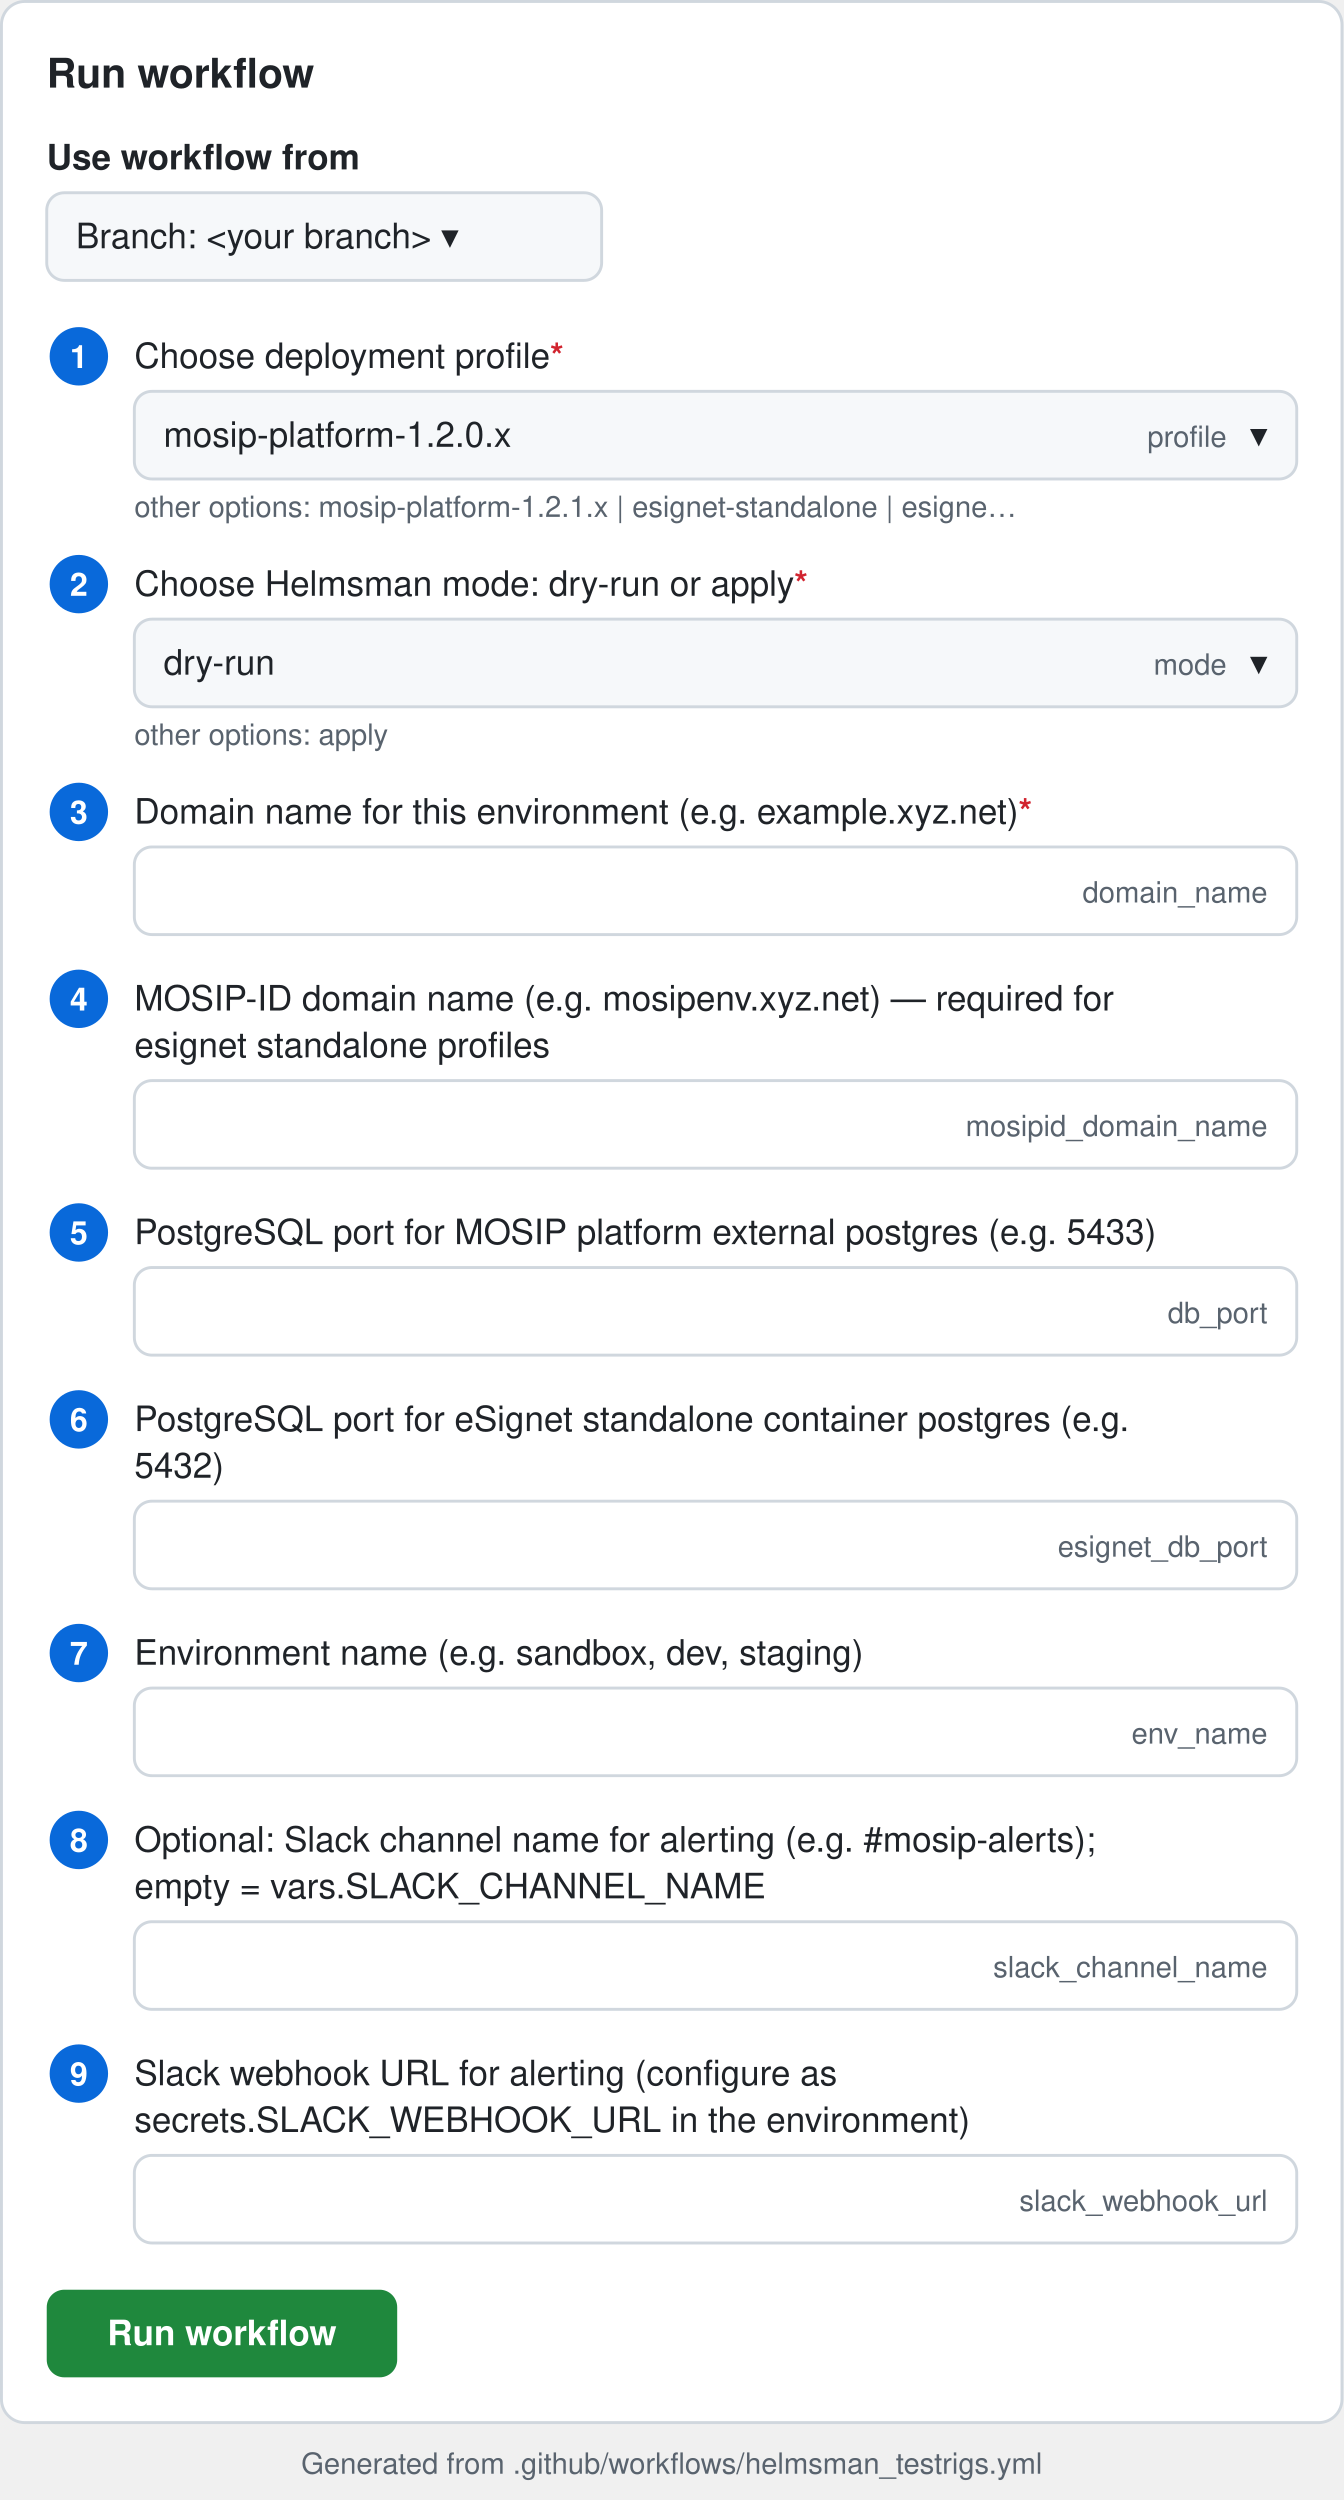
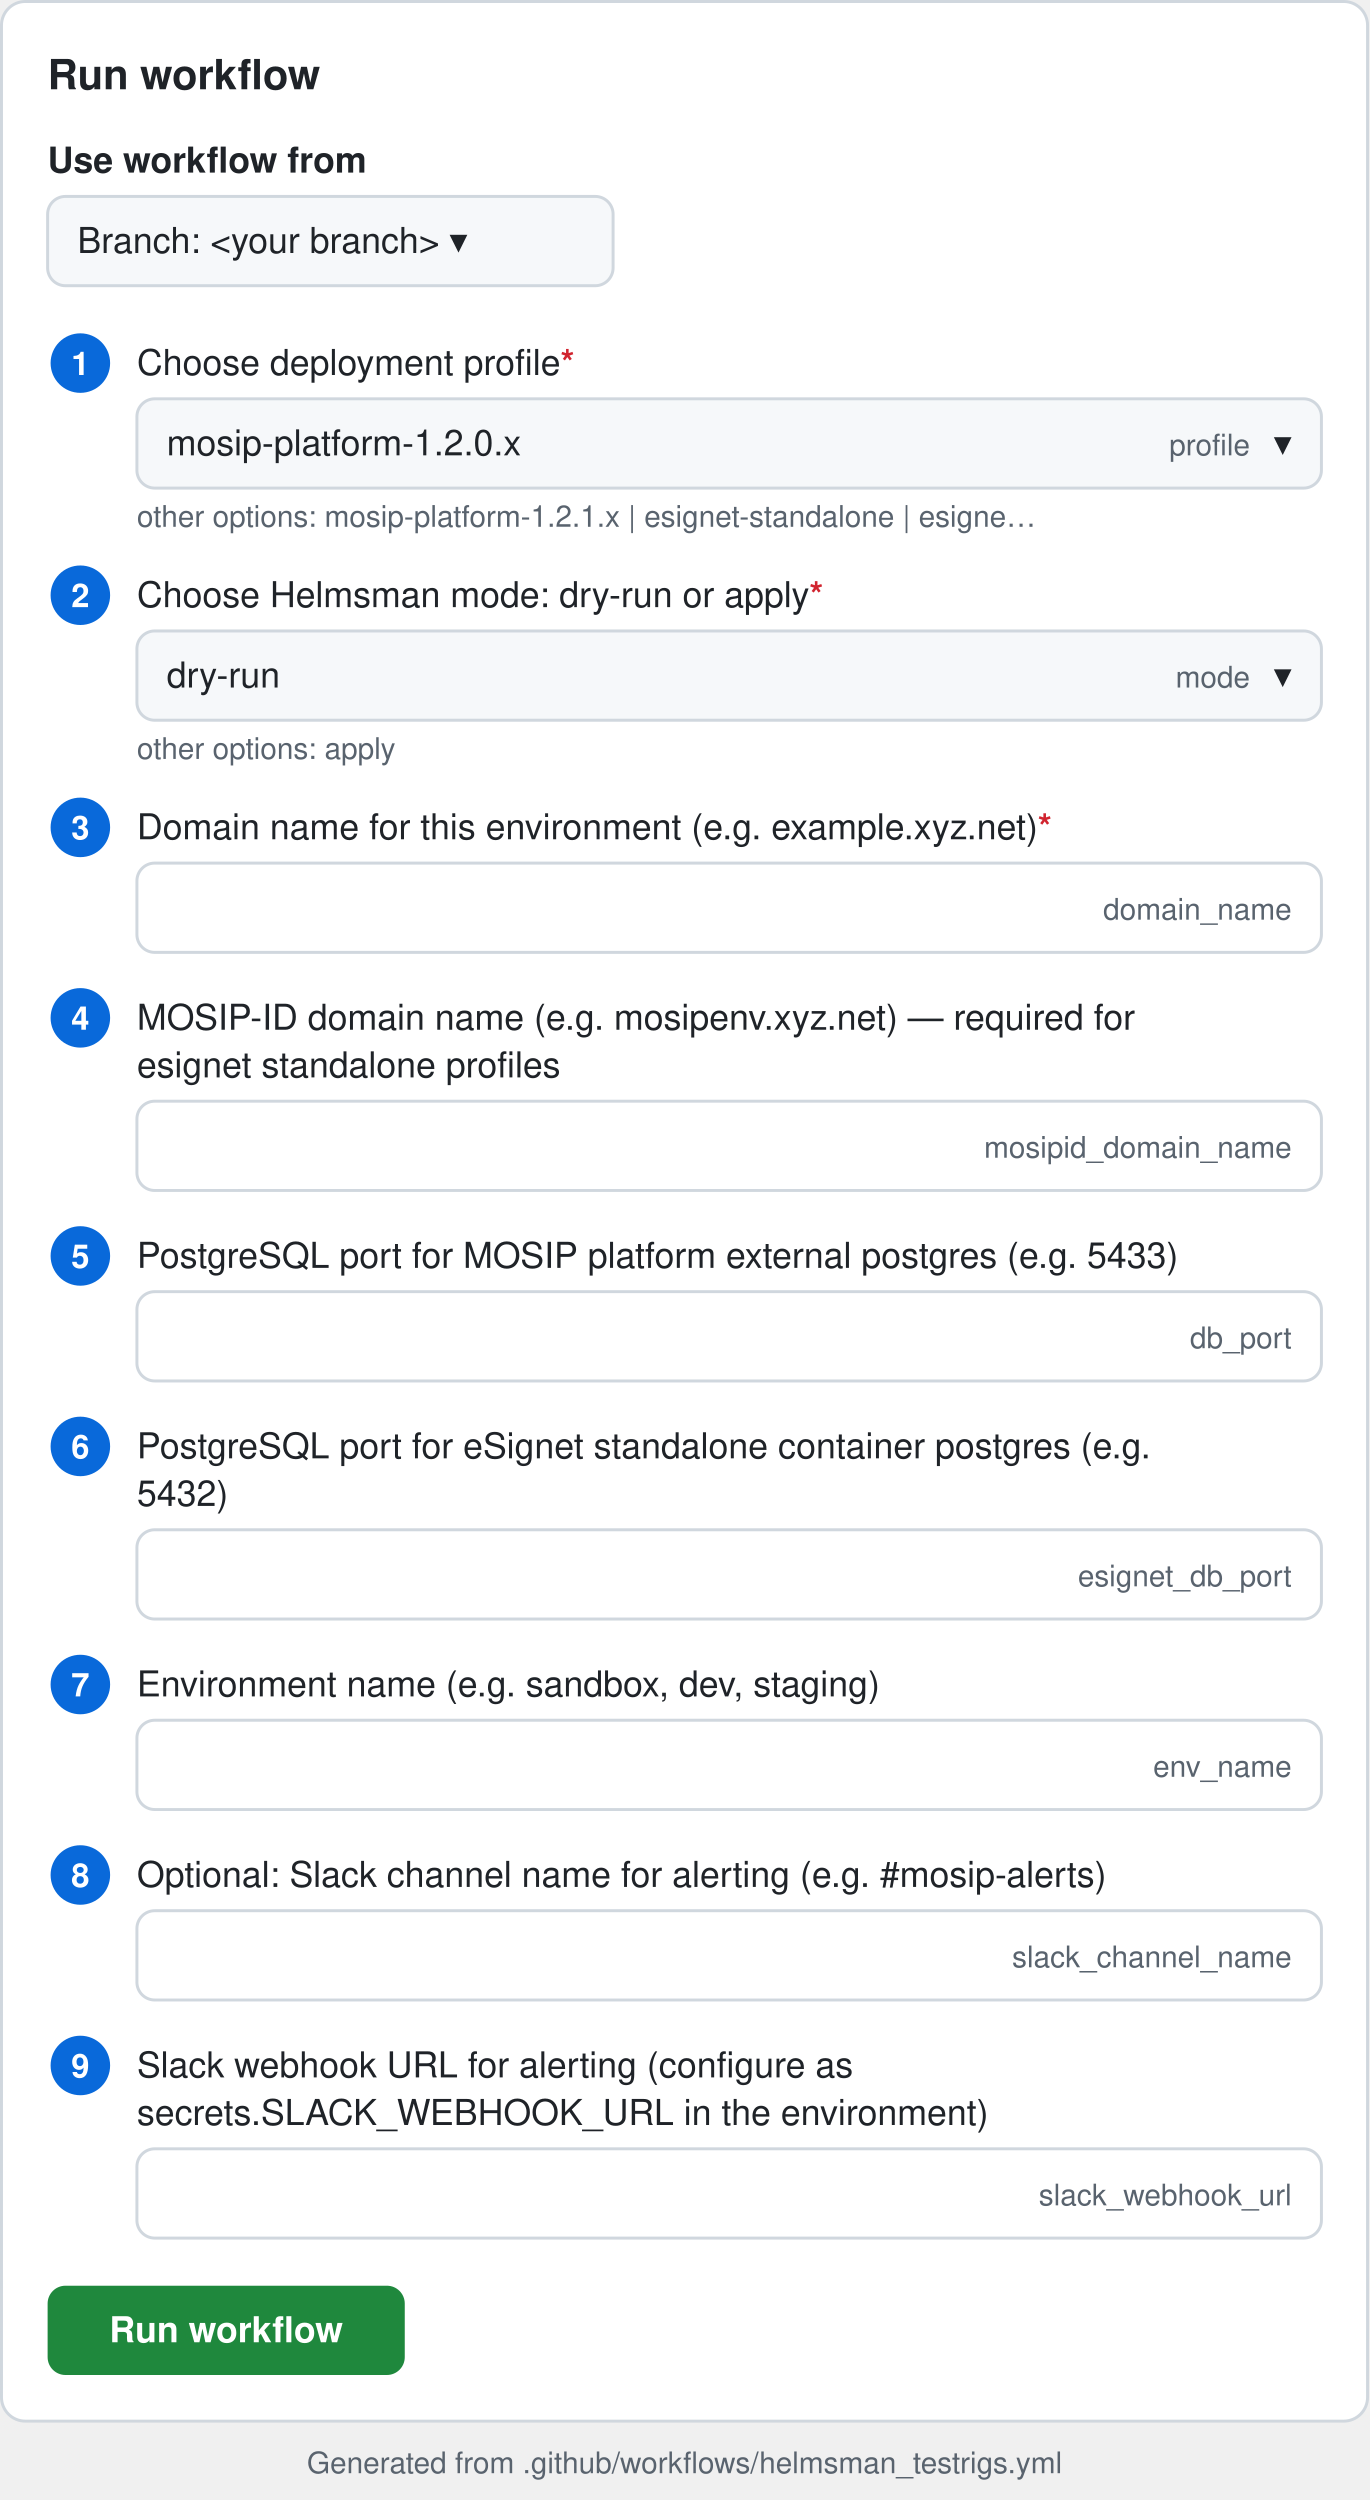
- <svg xmlns="http://www.w3.org/2000/svg" width="460" height="856" viewBox="0 0 460 856" font-family="-apple-system, BlinkMacSystemFont, 'Segoe UI', Helvetica, Arial, sans-serif" role="img" aria-label="Deploy Testrigs of mosip using Helmsman — Run workflow form">
-   <rect x="0.5" y="0.5" width="459" height="829" rx="8" fill="#ffffff" stroke="#d0d7de" />
+ <svg xmlns="http://www.w3.org/2000/svg" width="460" height="840" viewBox="0 0 460 840" font-family="-apple-system, BlinkMacSystemFont, 'Segoe UI', Helvetica, Arial, sans-serif" role="img" aria-label="Deploy Testrigs of mosip using Helmsman — Run workflow form">
+   <rect x="0.5" y="0.5" width="459" height="813" rx="8" fill="#ffffff" stroke="#d0d7de" />
  <text x="16" y="30" font-size="14" font-weight="600" fill="#1f2328" text-anchor="start">Run workflow</text>
  <text x="16" y="58" font-size="12" font-weight="600" fill="#1f2328" text-anchor="start">Use workflow from</text>
  <rect x="16" y="66" width="190" height="30" rx="6" fill="#f6f8fa" stroke="#d0d7de" />
  <text x="26" y="85" font-size="12" font-weight="normal" fill="#1f2328" text-anchor="start">Branch: &lt;your branch&gt; ▾</text>
  <circle cx="27" cy="122" r="10" fill="#0969da" />
  <text x="27" y="126" font-size="11" font-weight="600" fill="#ffffff" text-anchor="middle">1</text>
  <text x="46" y="126" font-size="12" font-weight="normal" fill="#1f2328" text-anchor="start">Choose deployment profile<tspan fill="#d1242f" font-weight="600"> *</tspan>
  </text>
  <rect x="46" y="134" width="398" height="30" rx="6" fill="#f6f8fa" stroke="#d0d7de" />
  <text x="56" y="153" font-size="12" font-weight="normal" fill="#1f2328" text-anchor="start">mosip-platform-1.2.0.x</text>
  <text x="434" y="153" font-size="12" font-weight="normal" fill="#1f2328" text-anchor="end">▾</text>
  <text x="420" y="153" font-size="10" font-weight="normal" fill="#59636e" text-anchor="end">profile</text>
  <text x="46" y="177" font-size="10" font-weight="normal" fill="#59636e" text-anchor="start">other options: mosip-platform-1.2.1.x | esignet-standalone | esigne…</text>
  <circle cx="27" cy="200" r="10" fill="#0969da" />
  <text x="27" y="204" font-size="11" font-weight="600" fill="#ffffff" text-anchor="middle">2</text>
  <text x="46" y="204" font-size="12" font-weight="normal" fill="#1f2328" text-anchor="start">Choose Helmsman mode: dry-run or apply<tspan fill="#d1242f" font-weight="600"> *</tspan>
  </text>
  <rect x="46" y="212" width="398" height="30" rx="6" fill="#f6f8fa" stroke="#d0d7de" />
  <text x="56" y="231" font-size="12" font-weight="normal" fill="#1f2328" text-anchor="start">dry-run</text>
  <text x="434" y="231" font-size="12" font-weight="normal" fill="#1f2328" text-anchor="end">▾</text>
  <text x="420" y="231" font-size="10" font-weight="normal" fill="#59636e" text-anchor="end">mode</text>
  <text x="46" y="255" font-size="10" font-weight="normal" fill="#59636e" text-anchor="start">other options: apply</text>
  <circle cx="27" cy="278" r="10" fill="#0969da" />
  <text x="27" y="282" font-size="11" font-weight="600" fill="#ffffff" text-anchor="middle">3</text>
  <text x="46" y="282" font-size="12" font-weight="normal" fill="#1f2328" text-anchor="start">Domain name for this environment (e.g. example.xyz.net)<tspan fill="#d1242f" font-weight="600"> *</tspan>
  </text>
  <rect x="46" y="290" width="398" height="30" rx="6" fill="#ffffff" stroke="#d0d7de" />
  <text x="434" y="309" font-size="10" font-weight="normal" fill="#59636e" text-anchor="end">domain_name</text>
  <circle cx="27" cy="342" r="10" fill="#0969da" />
  <text x="27" y="346" font-size="11" font-weight="600" fill="#ffffff" text-anchor="middle">4</text>
  <text x="46" y="346" font-size="12" font-weight="normal" fill="#1f2328" text-anchor="start">MOSIP-ID domain name (e.g. mosipenv.xyz.net) — required for</text>
  <text x="46" y="362" font-size="12" font-weight="normal" fill="#1f2328" text-anchor="start">esignet standalone profiles</text>
  <rect x="46" y="370" width="398" height="30" rx="6" fill="#ffffff" stroke="#d0d7de" />
  <text x="434" y="389" font-size="10" font-weight="normal" fill="#59636e" text-anchor="end">mosipid_domain_name</text>
  <circle cx="27" cy="422" r="10" fill="#0969da" />
  <text x="27" y="426" font-size="11" font-weight="600" fill="#ffffff" text-anchor="middle">5</text>
  <text x="46" y="426" font-size="12" font-weight="normal" fill="#1f2328" text-anchor="start">PostgreSQL port for MOSIP platform external postgres (e.g. 5433)</text>
  <rect x="46" y="434" width="398" height="30" rx="6" fill="#ffffff" stroke="#d0d7de" />
  <text x="434" y="453" font-size="10" font-weight="normal" fill="#59636e" text-anchor="end">db_port</text>
  <circle cx="27" cy="486" r="10" fill="#0969da" />
  <text x="27" y="490" font-size="11" font-weight="600" fill="#ffffff" text-anchor="middle">6</text>
  <text x="46" y="490" font-size="12" font-weight="normal" fill="#1f2328" text-anchor="start">PostgreSQL port for eSignet standalone container postgres (e.g.</text>
  <text x="46" y="506" font-size="12" font-weight="normal" fill="#1f2328" text-anchor="start">5432)</text>
  <rect x="46" y="514" width="398" height="30" rx="6" fill="#ffffff" stroke="#d0d7de" />
  <text x="434" y="533" font-size="10" font-weight="normal" fill="#59636e" text-anchor="end">esignet_db_port</text>
  <circle cx="27" cy="566" r="10" fill="#0969da" />
  <text x="27" y="570" font-size="11" font-weight="600" fill="#ffffff" text-anchor="middle">7</text>
  <text x="46" y="570" font-size="12" font-weight="normal" fill="#1f2328" text-anchor="start">Environment name (e.g. sandbox, dev, staging)</text>
  <rect x="46" y="578" width="398" height="30" rx="6" fill="#ffffff" stroke="#d0d7de" />
  <text x="434" y="597" font-size="10" font-weight="normal" fill="#59636e" text-anchor="end">env_name</text>
  <circle cx="27" cy="630" r="10" fill="#0969da" />
  <text x="27" y="634" font-size="11" font-weight="600" fill="#ffffff" text-anchor="middle">8</text>
-   <text x="46" y="634" font-size="12" font-weight="normal" fill="#1f2328" text-anchor="start">Optional: Slack channel name for alerting (e.g. #mosip-alerts);</text>
-   <text x="46" y="650" font-size="12" font-weight="normal" fill="#1f2328" text-anchor="start">empty = vars.SLACK_CHANNEL_NAME</text>
-   <rect x="46" y="658" width="398" height="30" rx="6" fill="#ffffff" stroke="#d0d7de" />
-   <text x="434" y="677" font-size="10" font-weight="normal" fill="#59636e" text-anchor="end">slack_channel_name</text>
-   <circle cx="27" cy="710" r="10" fill="#0969da" />
-   <text x="27" y="714" font-size="11" font-weight="600" fill="#ffffff" text-anchor="middle">9</text>
-   <text x="46" y="714" font-size="12" font-weight="normal" fill="#1f2328" text-anchor="start">Slack webhook URL for alerting (configure as</text>
-   <text x="46" y="730" font-size="12" font-weight="normal" fill="#1f2328" text-anchor="start">secrets.SLACK_WEBHOOK_URL in the environment)</text>
-   <rect x="46" y="738" width="398" height="30" rx="6" fill="#ffffff" stroke="#d0d7de" />
-   <text x="434" y="757" font-size="10" font-weight="normal" fill="#59636e" text-anchor="end">slack_webhook_url</text>
-   <rect x="16" y="784" width="120" height="30" rx="6" fill="#1f883d" />
-   <text x="76" y="803" font-size="12" font-weight="600" fill="#ffffff" text-anchor="middle">Run workflow</text>
-   <text x="230.0" y="847" font-size="10" font-weight="normal" fill="#59636e" text-anchor="middle">Generated from .github/workflows/helmsman_testrigs.yml</text>
+   <text x="46" y="634" font-size="12" font-weight="normal" fill="#1f2328" text-anchor="start">Optional: Slack channel name for alerting (e.g. #mosip-alerts)</text>
+   <rect x="46" y="642" width="398" height="30" rx="6" fill="#ffffff" stroke="#d0d7de" />
+   <text x="434" y="661" font-size="10" font-weight="normal" fill="#59636e" text-anchor="end">slack_channel_name</text>
+   <circle cx="27" cy="694" r="10" fill="#0969da" />
+   <text x="27" y="698" font-size="11" font-weight="600" fill="#ffffff" text-anchor="middle">9</text>
+   <text x="46" y="698" font-size="12" font-weight="normal" fill="#1f2328" text-anchor="start">Slack webhook URL for alerting (configure as</text>
+   <text x="46" y="714" font-size="12" font-weight="normal" fill="#1f2328" text-anchor="start">secrets.SLACK_WEBHOOK_URL in the environment)</text>
+   <rect x="46" y="722" width="398" height="30" rx="6" fill="#ffffff" stroke="#d0d7de" />
+   <text x="434" y="741" font-size="10" font-weight="normal" fill="#59636e" text-anchor="end">slack_webhook_url</text>
+   <rect x="16" y="768" width="120" height="30" rx="6" fill="#1f883d" />
+   <text x="76" y="787" font-size="12" font-weight="600" fill="#ffffff" text-anchor="middle">Run workflow</text>
+   <text x="230.0" y="831" font-size="10" font-weight="normal" fill="#59636e" text-anchor="middle">Generated from .github/workflows/helmsman_testrigs.yml</text>
</svg>
